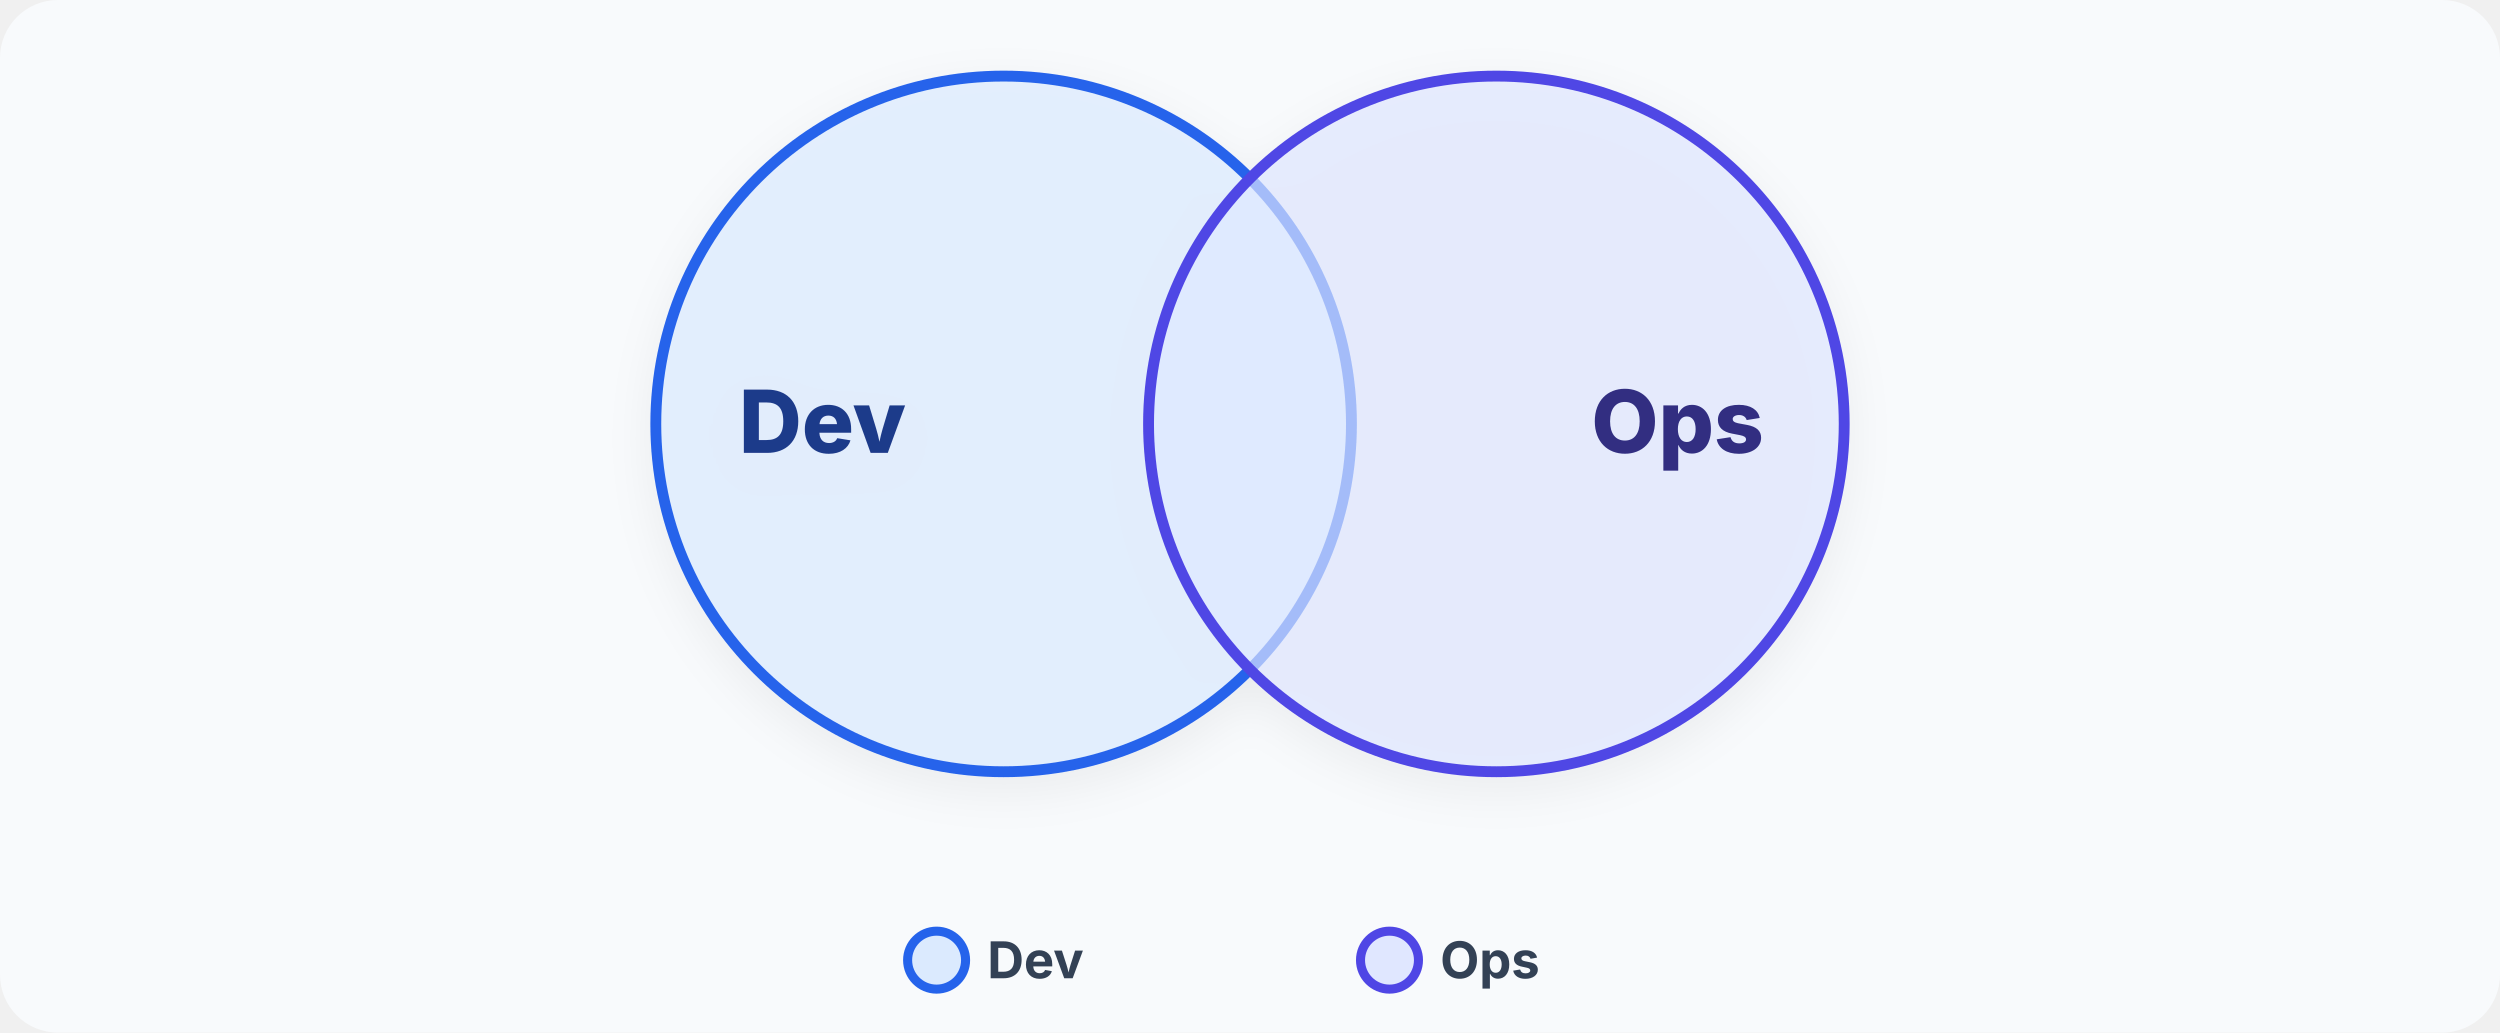
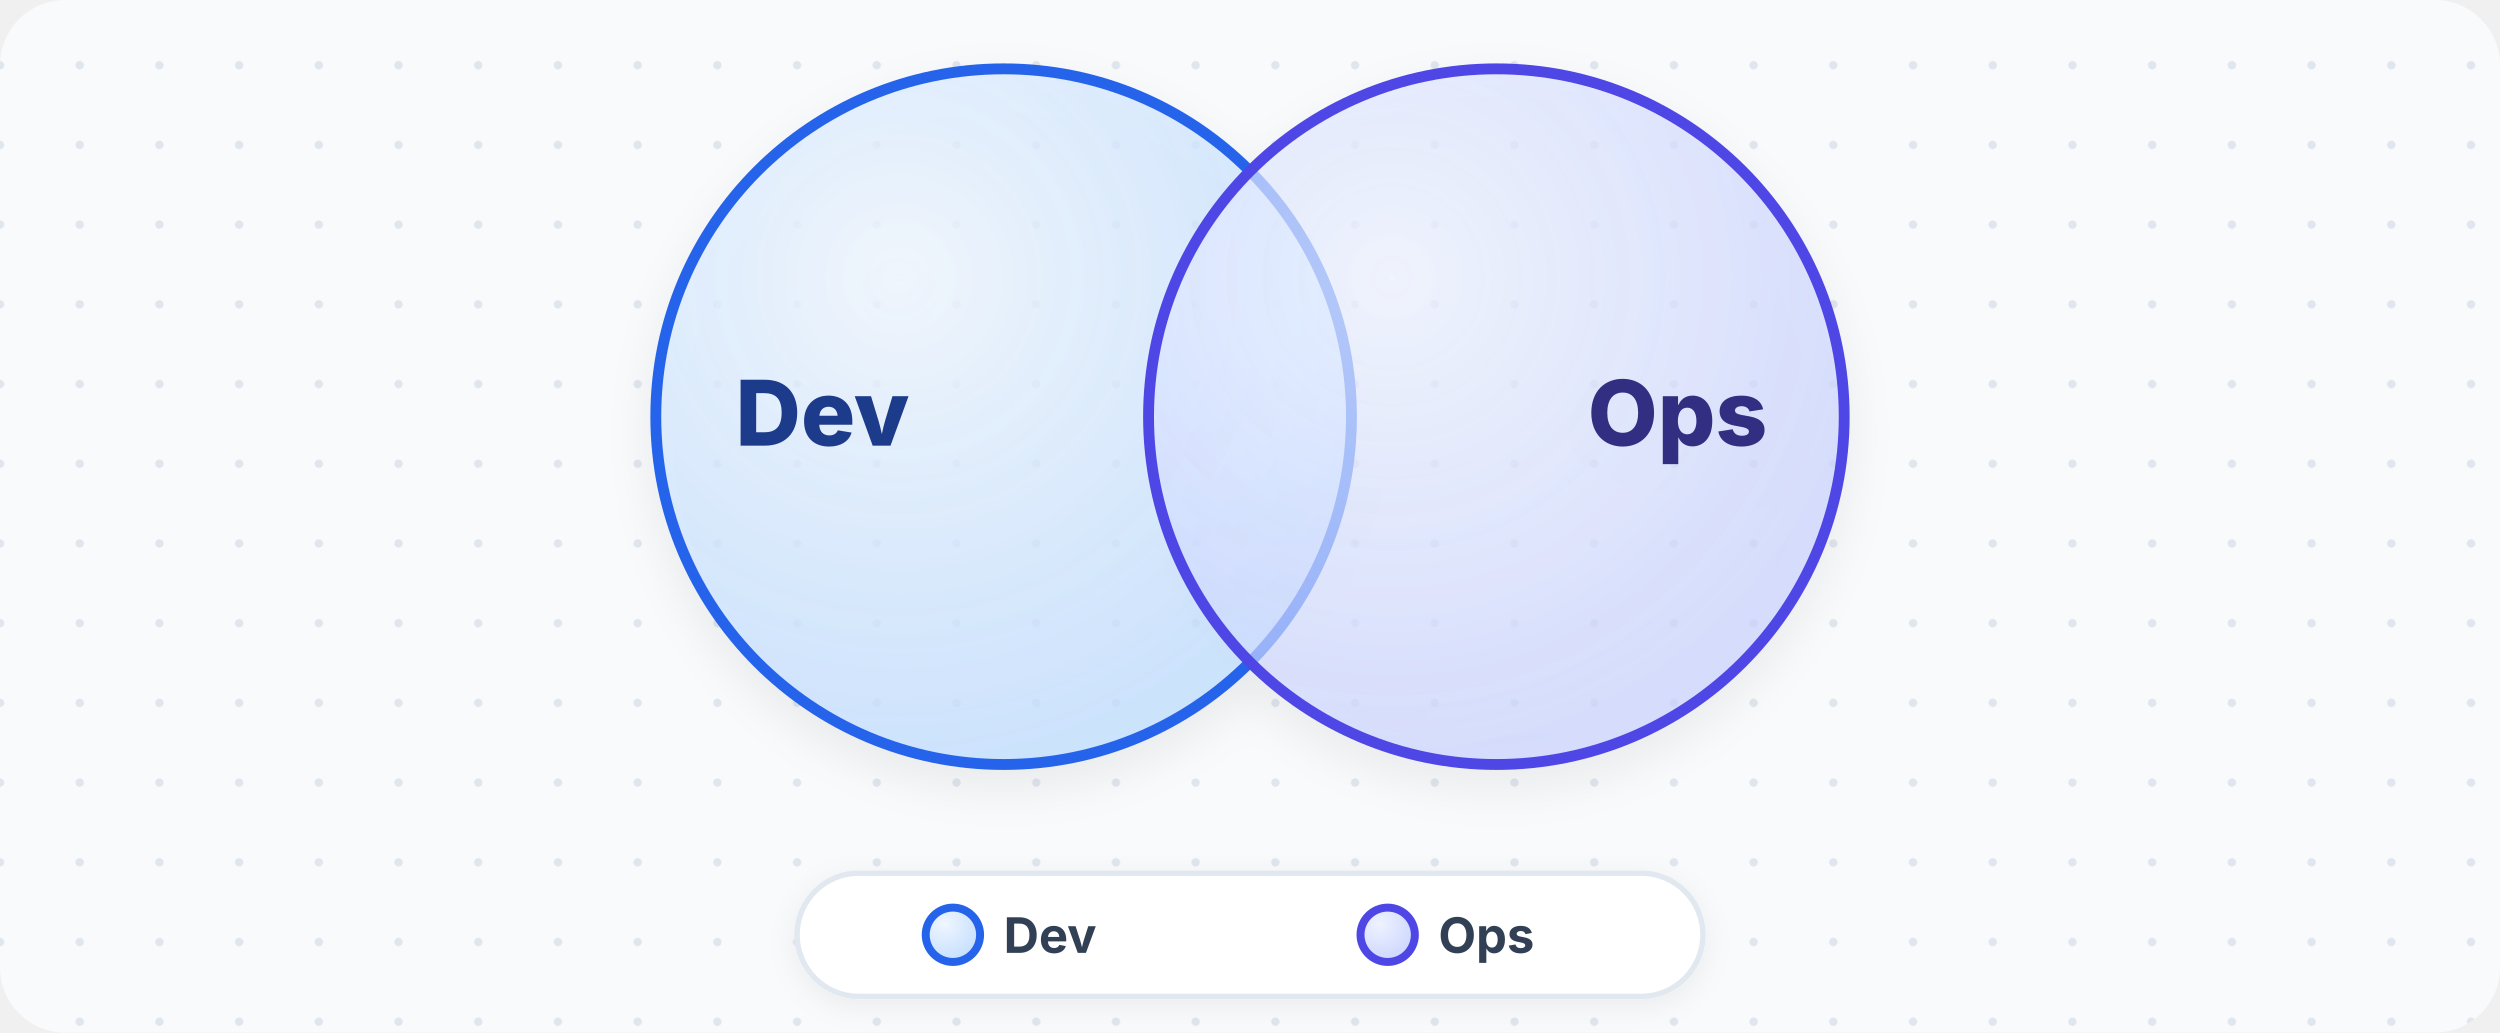
<svg xmlns="http://www.w3.org/2000/svg" viewBox="55 15 690 285" width="690" height="285" font-family="'Inter', -apple-system, BlinkMacSystemFont, 'Segoe UI', sans-serif">
  <defs>
+     <pattern id="tpDots" width="22" height="22" patternUnits="userSpaceOnUse">
+       <circle cx="11" cy="11" r="1.15" fill="#cbd5e1" fill-opacity="0.55" />
+     </pattern>
+     <radialGradient id="gradDev" cx="35%" cy="30%" r="70%">
+       <stop offset="0%" stop-color="#eff6ff" stop-opacity="0.95" />
+       <stop offset="100%" stop-color="#bfdbfe" stop-opacity="0.88" />
+     </radialGradient>
+     <radialGradient id="gradOps" cx="35%" cy="30%" r="70%">
+       <stop offset="0%" stop-color="#eef2ff" stop-opacity="0.95" />
+       <stop offset="100%" stop-color="#c7d2fe" stop-opacity="0.88" />
+     </radialGradient>
+     <radialGradient id="gradAnti" cx="35%" cy="30%" r="70%">
+       <stop offset="0%" stop-color="#fff1f2" stop-opacity="0.96" />
+       <stop offset="100%" stop-color="#fecdd3" stop-opacity="0.90" />
+     </radialGradient>
+     <radialGradient id="gradDevOps" cx="35%" cy="30%" r="70%">
+       <stop offset="0%" stop-color="#ecfdf5" stop-opacity="0.95" />
+       <stop offset="100%" stop-color="#a7f3d0" stop-opacity="0.88" />
+     </radialGradient>
+     <radialGradient id="gradDBA" cx="35%" cy="30%" r="70%">
+       <stop offset="0%" stop-color="#fff7ed" stop-opacity="0.96" />
+       <stop offset="100%" stop-color="#fed7aa" stop-opacity="0.90" />
+     </radialGradient>
+     <radialGradient id="gradSRE" cx="35%" cy="30%" r="70%">
+       <stop offset="0%" stop-color="#ecfeff" stop-opacity="0.95" />
+       <stop offset="100%" stop-color="#a5f3fc" stop-opacity="0.88" />
+     </radialGradient>
    <filter id="tpShadow" x="-10%" y="-10%" width="120%" height="125%">
-       <feDropShadow dx="0" dy="4" stdDeviation="6" flood-color="#0f172a" flood-opacity="0.07" />
+       <feDropShadow dx="0" dy="5" stdDeviation="6" flood-color="#0f172a" flood-opacity="0.08" />
+     </filter>
+     <filter id="legShadow" x="-10%" y="-20%" width="120%" height="150%">
+       <feDropShadow dx="0" dy="2" stdDeviation="4" flood-color="#0f172a" flood-opacity="0.06" />
    </filter>
  </defs>
-   <rect x="55" y="15" width="690" height="285" rx="16" fill="#f8fafc" />
+   <rect x="55" y="15" width="690" height="285" rx="18" fill="#f8fafc" />
+   <rect x="55" y="15" width="690" height="285" rx="18" fill="url(#tpDots)" />
  <g filter="url(#tpShadow)">
-     <circle cx="332" cy="132" r="96" fill="#dbeafe" fill-opacity="0.72" stroke="#2563eb" stroke-width="3" />
-     <circle cx="468" cy="132" r="96" fill="#e0e7ff" fill-opacity="0.68" stroke="#4f46e5" stroke-width="3" />
-     <text x="282" y="140" font-size="24" font-weight="800" fill="#1e3a8a" text-anchor="middle">Dev</text>
-     <text x="518" y="140" font-size="24" font-weight="800" fill="#312e81" text-anchor="middle">Ops</text>
+     <circle cx="332" cy="130" r="96" fill="url(#gradDev)" fill-opacity="0.82" stroke="#2563eb" stroke-width="3" />
+     <circle cx="468" cy="130" r="96" fill="url(#gradOps)" fill-opacity="0.76" stroke="#4f46e5" stroke-width="3" />
+     <text x="282" y="138" font-size="25" font-weight="800" fill="#1e3a8a" text-anchor="middle">Dev</text>
+     <text x="518" y="138" font-size="25" font-weight="800" fill="#312e81" text-anchor="middle">Ops</text>
  </g>
-   <g>
-     <circle cx="313.5" cy="280" r="8" fill="#dbeafe" stroke="#2563eb" stroke-width="2.5" />
-     <text x="327.5" y="285" font-size="14" font-weight="700" fill="#334155">Dev</text>
-     <circle cx="438.5" cy="280" r="8" fill="#e0e7ff" stroke="#4f46e5" stroke-width="2.5" />
-     <text x="452.5" y="285" font-size="14" font-weight="700" fill="#334155">Ops</text>
+   <g filter="url(#legShadow)">
+     <rect x="275.0" y="256" width="250.0" height="34" rx="17" fill="#ffffff" stroke="#e2e8f0" stroke-width="1.5" />
+     <circle cx="318.0" cy="273" r="7.5" fill="url(#gradDev)" stroke="#2563eb" stroke-width="2.2" />
+     <text x="332.0" y="278" font-size="13.5" font-weight="700" fill="#334155">Dev</text>
+     <circle cx="438.0" cy="273" r="7.5" fill="url(#gradOps)" stroke="#4f46e5" stroke-width="2.2" />
+     <text x="452.0" y="278" font-size="13.5" font-weight="700" fill="#334155">Ops</text>
  </g>
</svg>
